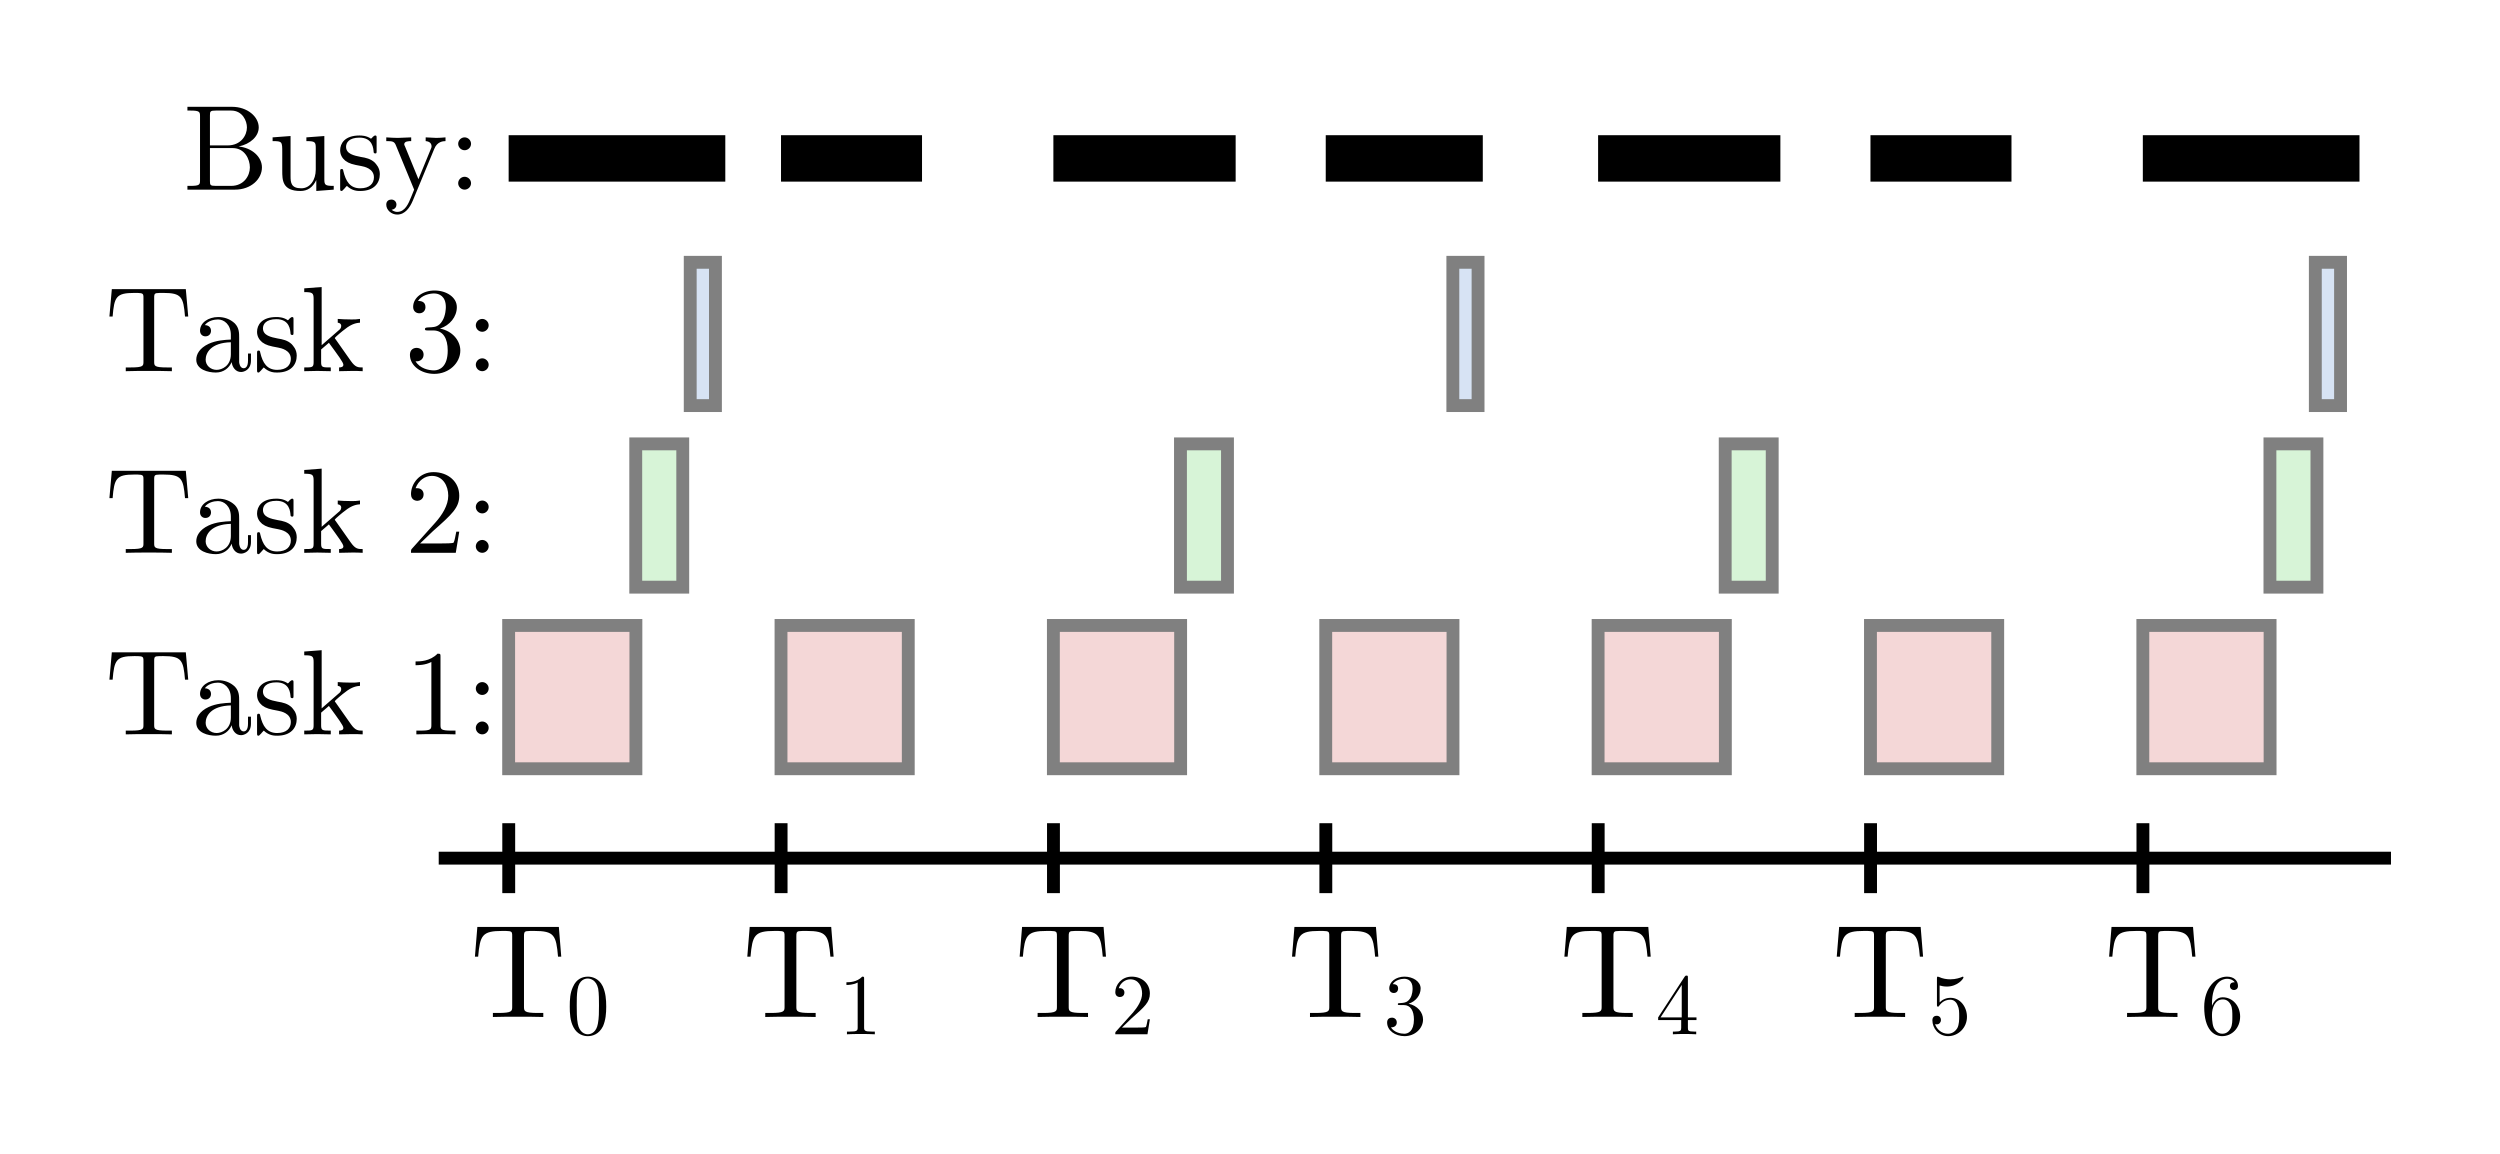
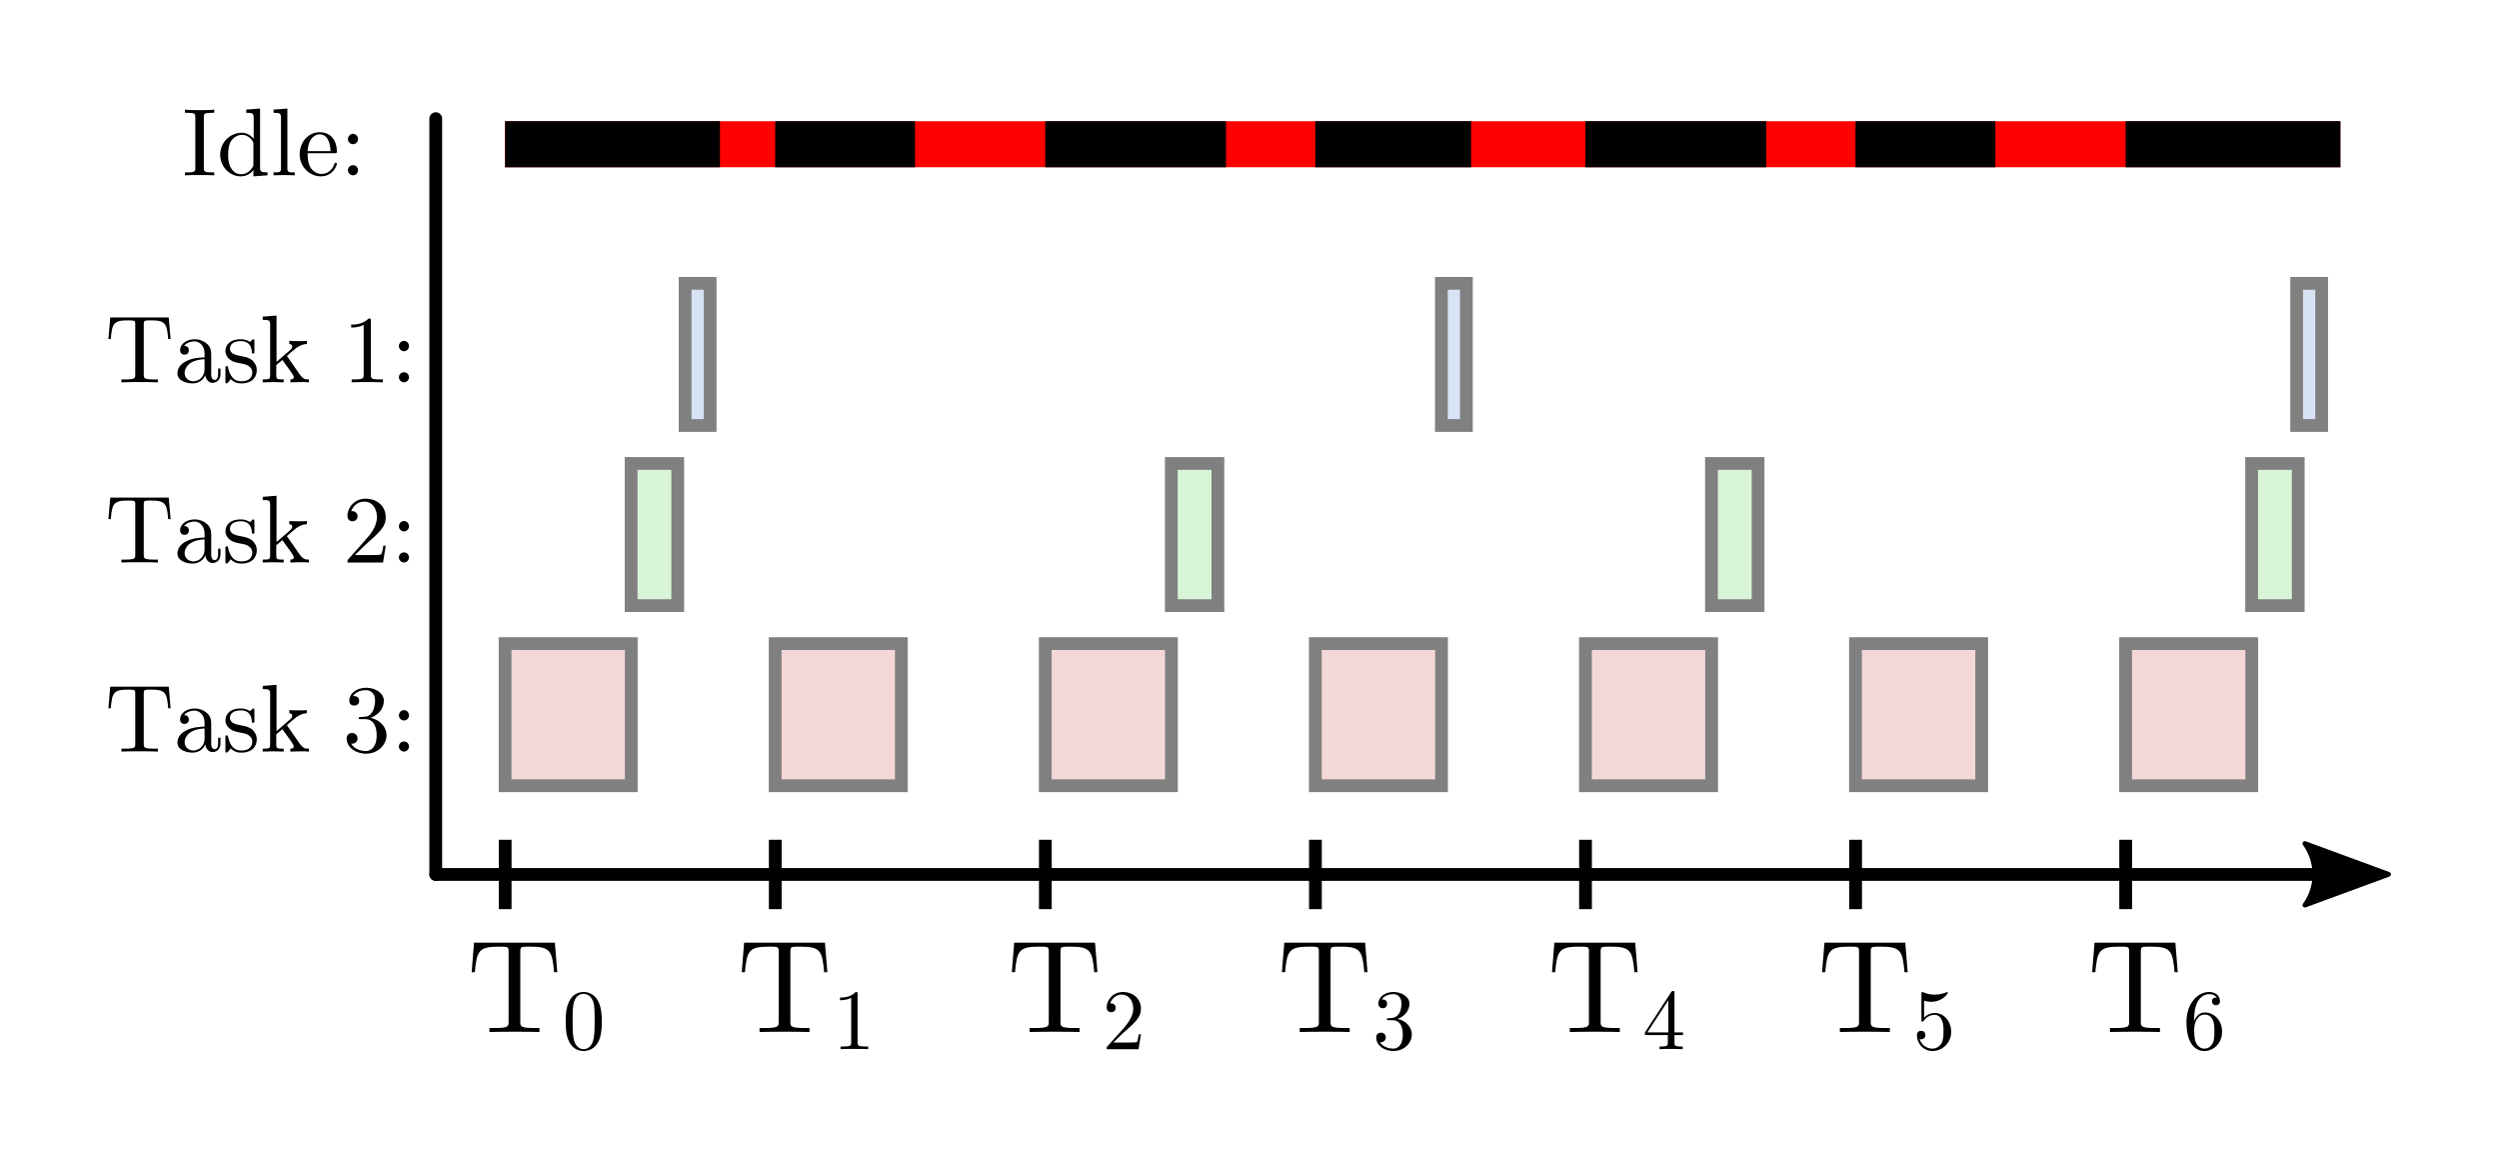
- <svg xmlns="http://www.w3.org/2000/svg" width="5.736in" height="2.646in" viewBox="0 0 145.706 67.218" version="1.1" id="svg8">
-   <defs id="defs2" />
-   <g id="layer1" transform="translate(6.122625,-227.4036)">
-     <path style="fill:none;stroke:#000000;stroke-width:0.75;stroke-linecap:butt;stroke-linejoin:miter;stroke-miterlimit:4;stroke-dasharray:none;stroke-opacity:1" d="M 19.444,277.422 H 133.234" id="path3713" />
+ <svg xmlns="http://www.w3.org/2000/svg" width="5.783in" height="2.7in" viewBox="0 0 146.886 68.576" version="1.1" id="svg8">
+   <defs id="defs2">
+     <marker orient="auto" refY="0" refX="0" id="Arrow2Mend" style="overflow:visible">
+       <path id="path4852" style="fill:#000000;fill-opacity:1;fill-rule:evenodd;stroke:#000000;stroke-width:0.625;stroke-linejoin:round;stroke-opacity:1" d="M 8.719,4.034 -2.207,0.016 8.719,-4.002 c -1.745,2.372 -1.735,5.617 -6e-7,8.035 z" transform="scale(-0.6)" />
+     </marker>
+     <marker orient="auto" refY="0" refX="0" id="DotS" style="overflow:visible">
+       <path id="path4892" d="m -2.5,-1 c 0,2.76 -2.24,5 -5,5 -2.76,0 -5,-2.24 -5,-5 0,-2.76 2.24,-5 5,-5 2.76,0 5,2.24 5,5 z" style="fill:#000000;fill-opacity:1;fill-rule:evenodd;stroke:#000000;stroke-width:1pt;stroke-opacity:1" transform="matrix(0.2,0,0,0.2,1.48,0.2)" />
+     </marker>
+     <marker orient="auto" refY="0" refX="0" id="TriangleOutL" style="overflow:visible">
+       <path id="path4967" d="M 5.77,0 -2.88,5 V -5 Z" style="fill:#000000;fill-opacity:1;fill-rule:evenodd;stroke:#000000;stroke-width:1pt;stroke-opacity:1" transform="scale(0.8)" />
+     </marker>
+     <marker orient="auto" refY="0" refX="0" id="Arrow1Mend" style="overflow:visible">
+       <path id="path4834" d="M 0,0 5,-5 -12.5,0 5,5 Z" style="fill:#000000;fill-opacity:1;fill-rule:evenodd;stroke:#000000;stroke-width:1pt;stroke-opacity:1" transform="matrix(-0.4,0,0,-0.4,-4,0)" />
+     </marker>
+   </defs>
+   <g id="layer1" transform="translate(6.1681,-226.0456)">
+     <rect y="233.167" x="23.52" height="2.703" width="107.868" id="rect4793" style="fill:#ff0000;stroke:none;stroke-width:0.75;stroke-miterlimit:4;stroke-dasharray:none" />
+     <path style="fill:none;stroke:#000000;stroke-width:0.75;stroke-linecap:round;stroke-linejoin:miter;stroke-miterlimit:4;stroke-dasharray:none;stroke-opacity:1;marker-end:url(#Arrow2Mend)" d="M 19.444,277.422 H 133.234" id="path3713" />
    <text xml:space="preserve" style="font-style:normal;font-weight:normal;font-size:10.583px;line-height:1.25;font-family:sans-serif;letter-spacing:0px;word-spacing:0px;fill:#000000;fill-opacity:1;stroke:none;stroke-width:0.265" x="21.274" y="286.68" id="text4522-7">
      <tspan id="tspan4520-9" x="21.274" y="286.68" style="font-style:normal;font-variant:normal;font-weight:normal;font-stretch:normal;font-size:7.761px;font-family:'Cambria Math';-inkscape-font-specification:'Cambria Math';stroke-width:0.265">T<tspan style="font-size:65%;baseline-shift:sub" id="tspan4632">0</tspan>
      </tspan>
    </text>
    <text id="text4646" y="286.68" x="37.149" style="font-style:normal;font-weight:normal;font-size:10.583px;line-height:1.25;font-family:sans-serif;letter-spacing:0px;word-spacing:0px;fill:#000000;fill-opacity:1;stroke:none;stroke-width:0.265" xml:space="preserve">
      <tspan style="font-style:normal;font-variant:normal;font-weight:normal;font-stretch:normal;font-size:7.761px;font-family:'Cambria Math';-inkscape-font-specification:'Cambria Math';stroke-width:0.265" y="286.68" x="37.149" id="tspan4644">T<tspan id="tspan4642" style="font-size:65%;baseline-shift:sub">1</tspan>
      </tspan>
    </text>
    <text xml:space="preserve" style="font-style:normal;font-weight:normal;font-size:10.583px;line-height:1.25;font-family:sans-serif;letter-spacing:0px;word-spacing:0px;fill:#000000;fill-opacity:1;stroke:none;stroke-width:0.265" x="53.024" y="286.68" id="text4652">
      <tspan id="tspan4650" x="53.024" y="286.68" style="font-style:normal;font-variant:normal;font-weight:normal;font-stretch:normal;font-size:7.761px;font-family:'Cambria Math';-inkscape-font-specification:'Cambria Math';stroke-width:0.265">T<tspan style="font-size:65%;baseline-shift:sub" id="tspan4648">2</tspan>
      </tspan>
    </text>
    <text id="text4658" y="286.68" x="68.899" style="font-style:normal;font-weight:normal;font-size:10.583px;line-height:1.25;font-family:sans-serif;letter-spacing:0px;word-spacing:0px;fill:#000000;fill-opacity:1;stroke:none;stroke-width:0.265" xml:space="preserve">
      <tspan style="font-style:normal;font-variant:normal;font-weight:normal;font-stretch:normal;font-size:7.761px;font-family:'Cambria Math';-inkscape-font-specification:'Cambria Math';stroke-width:0.265" y="286.68" x="68.899" id="tspan4656">T<tspan id="tspan4654" style="font-size:65%;baseline-shift:sub">3</tspan>
      </tspan>
    </text>
    <text xml:space="preserve" style="font-style:normal;font-weight:normal;font-size:10.583px;line-height:1.25;font-family:sans-serif;letter-spacing:0px;word-spacing:0px;fill:#000000;fill-opacity:1;stroke:none;stroke-width:0.265" x="84.774" y="286.68" id="text4664">
      <tspan id="tspan4662" x="84.774" y="286.68" style="font-style:normal;font-variant:normal;font-weight:normal;font-stretch:normal;font-size:7.761px;font-family:'Cambria Math';-inkscape-font-specification:'Cambria Math';stroke-width:0.265">T<tspan style="font-size:65%;baseline-shift:sub" id="tspan4660">4</tspan>
      </tspan>
    </text>
    <text id="text4670" y="286.68" x="100.649" style="font-style:normal;font-weight:normal;font-size:10.583px;line-height:1.25;font-family:sans-serif;letter-spacing:0px;word-spacing:0px;fill:#000000;fill-opacity:1;stroke:none;stroke-width:0.265" xml:space="preserve">
      <tspan style="font-style:normal;font-variant:normal;font-weight:normal;font-stretch:normal;font-size:7.761px;font-family:'Cambria Math';-inkscape-font-specification:'Cambria Math';stroke-width:0.265" y="286.68" x="100.649" id="tspan4668">T<tspan id="tspan4666" style="font-size:65%;baseline-shift:sub">5</tspan>
      </tspan>
    </text>
    <text xml:space="preserve" style="font-style:normal;font-weight:normal;font-size:10.583px;line-height:1.25;font-family:sans-serif;letter-spacing:0px;word-spacing:0px;fill:#000000;fill-opacity:1;stroke:none;stroke-width:0.265" x="116.524" y="286.68" id="text4676">
      <tspan id="tspan4674" x="116.524" y="286.68" style="font-style:normal;font-variant:normal;font-weight:normal;font-stretch:normal;font-size:7.761px;font-family:'Cambria Math';-inkscape-font-specification:'Cambria Math';stroke-width:0.265">T<tspan style="font-size:65%;baseline-shift:sub" id="tspan4672">6</tspan>
      </tspan>
    </text>
    <path style="fill:none;stroke:#000000;stroke-width:0.75;stroke-linecap:butt;stroke-linejoin:miter;stroke-miterlimit:4;stroke-dasharray:none;stroke-opacity:1" d="m 23.525,275.385 v 4.076" id="path4678" />
    <path id="path4680" d="m 39.4,275.385 v 4.076" style="fill:none;stroke:#000000;stroke-width:0.75;stroke-linecap:butt;stroke-linejoin:miter;stroke-miterlimit:4;stroke-dasharray:none;stroke-opacity:1" />
    <path style="fill:none;stroke:#000000;stroke-width:0.75;stroke-linecap:butt;stroke-linejoin:miter;stroke-miterlimit:4;stroke-dasharray:none;stroke-opacity:1" d="m 55.275,275.385 v 4.076" id="path4682" />
    <path id="path4684" d="m 71.15,275.385 v 4.076" style="fill:none;stroke:#000000;stroke-width:0.75;stroke-linecap:butt;stroke-linejoin:miter;stroke-miterlimit:4;stroke-dasharray:none;stroke-opacity:1" />
    <path style="fill:none;stroke:#000000;stroke-width:0.75;stroke-linecap:butt;stroke-linejoin:miter;stroke-miterlimit:4;stroke-dasharray:none;stroke-opacity:1" d="m 87.025,275.385 v 4.076" id="path4686" />
    <path id="path4688" d="m 102.9,275.385 v 4.076" style="fill:none;stroke:#000000;stroke-width:0.75;stroke-linecap:butt;stroke-linejoin:miter;stroke-miterlimit:4;stroke-dasharray:none;stroke-opacity:1" />
    <path style="fill:none;stroke:#000000;stroke-width:0.75;stroke-linecap:butt;stroke-linejoin:miter;stroke-miterlimit:4;stroke-dasharray:none;stroke-opacity:1" d="m 118.775,275.385 v 4.076" id="path4690" />
    <rect style="fill:#f4d7d7;stroke:#808080;stroke-width:0.75;stroke-miterlimit:4;stroke-dasharray:none" id="rect4692" width="7.417" height="8.352" x="23.52" y="263.859" />
-     <text xml:space="preserve" style="font-style:normal;font-weight:normal;font-size:10.583px;line-height:1.25;font-family:sans-serif;letter-spacing:0px;word-spacing:0px;fill:#000000;fill-opacity:1;stroke:none;stroke-width:0.265" x="-1.2421065e-06" y="270.206" id="text4699">
-       <tspan id="tspan4697" x="-1.2421065e-06" y="270.206" style="font-style:normal;font-variant:normal;font-weight:normal;font-stretch:normal;font-size:7.056px;font-family:'Cambria Math';-inkscape-font-specification:'Cambria Math';stroke-width:0.265">Task 1:</tspan>
-     </text>
-     <text id="text4713" y="259.623" x="-1.2421065e-06" style="font-style:normal;font-weight:normal;font-size:10.583px;line-height:1.25;font-family:sans-serif;letter-spacing:0px;word-spacing:0px;fill:#000000;fill-opacity:1;stroke:none;stroke-width:0.265" xml:space="preserve">
-       <tspan style="font-style:normal;font-variant:normal;font-weight:normal;font-stretch:normal;font-size:7.056px;font-family:'Cambria Math';-inkscape-font-specification:'Cambria Math';stroke-width:0.265" y="259.623" x="-1.2421065e-06" id="tspan4711">Task 2:</tspan>
-     </text>
-     <text xml:space="preserve" style="font-style:normal;font-weight:normal;font-size:10.583px;line-height:1.25;font-family:sans-serif;letter-spacing:0px;word-spacing:0px;fill:#000000;fill-opacity:1;stroke:none;stroke-width:0.265" x="-1.2421065e-06" y="249.04" id="text4717">
-       <tspan id="tspan4715" x="-1.2421065e-06" y="249.04" style="font-style:normal;font-variant:normal;font-weight:normal;font-stretch:normal;font-size:7.056px;font-family:'Cambria Math';-inkscape-font-specification:'Cambria Math';stroke-width:0.265">Task 3:</tspan>
+     <text xml:space="preserve" style="font-style:normal;font-weight:normal;font-size:10.583px;line-height:1.25;font-family:sans-serif;letter-spacing:0px;word-spacing:0px;fill:#000000;fill-opacity:1;stroke:none;stroke-width:0.265" x="-1.2421065e-06" y="248.51" id="text4717">
+       <tspan id="tspan4715" x="-1.2421065e-06" y="248.51" style="font-style:normal;font-variant:normal;font-weight:normal;font-stretch:normal;font-size:5.644px;font-family:'Cambria Math';-inkscape-font-specification:'Cambria Math';stroke-width:0.265">Task 1:</tspan>
    </text>
    <rect y="253.275" x="30.928" height="8.352" width="2.74" id="rect4719" style="fill:#d7f4d7;stroke:#808080;stroke-width:0.75;stroke-miterlimit:4;stroke-dasharray:none" />
    <rect style="fill:#d7e3f4;stroke:#808080;stroke-width:0.75;stroke-miterlimit:4;stroke-dasharray:none" id="rect4721" width="1.47" height="8.352" x="34.103" y="242.692" />
    <rect y="263.859" x="39.395" height="8.352" width="7.417" id="rect4723" style="fill:#f4d7d7;stroke:#808080;stroke-width:0.75;stroke-miterlimit:4;stroke-dasharray:none" />
    <rect style="fill:#f4d7d7;stroke:#808080;stroke-width:0.75;stroke-miterlimit:4;stroke-dasharray:none" id="rect4725" width="7.417" height="8.352" x="55.27" y="263.859" />
    <rect y="263.859" x="71.145" height="8.352" width="7.417" id="rect4727" style="fill:#f4d7d7;stroke:#808080;stroke-width:0.75;stroke-miterlimit:4;stroke-dasharray:none" />
    <rect style="fill:#f4d7d7;stroke:#808080;stroke-width:0.75;stroke-miterlimit:4;stroke-dasharray:none" id="rect4729" width="7.417" height="8.352" x="87.02" y="263.859" />
    <rect y="263.859" x="102.895" height="8.352" width="7.417" id="rect4731" style="fill:#f4d7d7;stroke:#808080;stroke-width:0.75;stroke-miterlimit:4;stroke-dasharray:none" />
    <rect style="fill:#f4d7d7;stroke:#808080;stroke-width:0.75;stroke-miterlimit:4;stroke-dasharray:none" id="rect4733" width="7.417" height="8.352" x="118.77" y="263.859" />
    <rect style="fill:#d7f4d7;stroke:#808080;stroke-width:0.75;stroke-miterlimit:4;stroke-dasharray:none" id="rect4738" width="2.74" height="8.352" x="62.678" y="253.275" />
    <rect y="253.275" x="94.428" height="8.352" width="2.74" id="rect4740" style="fill:#d7f4d7;stroke:#808080;stroke-width:0.75;stroke-miterlimit:4;stroke-dasharray:none" />
    <rect style="fill:#d7f4d7;stroke:#808080;stroke-width:0.75;stroke-miterlimit:4;stroke-dasharray:none" id="rect4742" width="2.74" height="8.352" x="126.178" y="253.275" />
    <rect y="242.692" x="78.553" height="8.352" width="1.47" id="rect4744" style="fill:#d7e3f4;stroke:#808080;stroke-width:0.75;stroke-miterlimit:4;stroke-dasharray:none" />
    <rect style="fill:#d7e3f4;stroke:#808080;stroke-width:0.75;stroke-miterlimit:4;stroke-dasharray:none" id="rect4746" width="1.47" height="8.352" x="128.824" y="242.692" />
-     <text id="text4768" y="238.456" x="4.548" style="font-style:normal;font-weight:normal;font-size:10.583px;line-height:1.25;font-family:sans-serif;letter-spacing:0px;word-spacing:0px;fill:#000000;fill-opacity:1;stroke:none;stroke-width:0.265" xml:space="preserve">
-       <tspan style="font-style:normal;font-variant:normal;font-weight:normal;font-stretch:normal;font-size:7.056px;font-family:'Cambria Math';-inkscape-font-specification:'Cambria Math';stroke-width:0.265" y="238.456" x="4.548" id="tspan4766">Busy:</tspan>
+     <text id="text4768" y="236.34" x="4.548" style="font-style:normal;font-weight:normal;font-size:10.583px;line-height:1.25;font-family:sans-serif;letter-spacing:0px;word-spacing:0px;fill:#000000;fill-opacity:1;stroke:none;stroke-width:0.265" xml:space="preserve">
+       <tspan style="font-style:normal;font-variant:normal;font-weight:normal;font-stretch:normal;font-size:5.644px;font-family:'Cambria Math';-inkscape-font-specification:'Cambria Math';stroke-width:0.265" y="236.34" x="4.548" id="tspan4766">Idle:</tspan>
    </text>
-     <rect style="fill:#000000;stroke:none;stroke-width:0.75;stroke-miterlimit:4;stroke-dasharray:none" id="rect4770" width="12.628" height="2.706" x="23.52" y="235.284" />
-     <rect y="235.284" x="71.145" height="2.706" width="9.154" id="rect4779" style="fill:#000000;stroke:none;stroke-width:0.75;stroke-miterlimit:4;stroke-dasharray:none" />
-     <rect style="fill:#000000;stroke:none;stroke-width:0.75;stroke-miterlimit:4;stroke-dasharray:none" id="rect4781" width="10.624" height="2.706" x="87.02" y="235.284" />
-     <rect y="235.284" x="102.895" height="2.706" width="8.219" id="rect4783" style="fill:#000000;stroke:none;stroke-width:0.75;stroke-miterlimit:4;stroke-dasharray:none" />
-     <rect style="fill:#000000;stroke:none;stroke-width:0.75;stroke-miterlimit:4;stroke-dasharray:none" id="rect4785" width="12.628" height="2.706" x="118.77" y="235.284" />
-     <rect y="235.284" x="55.27" height="2.706" width="10.624" id="rect4789" style="fill:#000000;stroke:none;stroke-width:0.75;stroke-miterlimit:4;stroke-dasharray:none" />
-     <rect style="fill:#000000;stroke:none;stroke-width:0.75;stroke-miterlimit:4;stroke-dasharray:none" id="rect4791" width="8.219" height="2.706" x="39.395" y="235.284" />
+     <rect style="fill:#000000;stroke:none;stroke-width:0.75;stroke-miterlimit:4;stroke-dasharray:none" id="rect4770" width="12.628" height="2.706" x="23.52" y="233.167" />
+     <rect y="233.167" x="71.145" height="2.706" width="9.154" id="rect4779" style="fill:#000000;stroke:none;stroke-width:0.75;stroke-miterlimit:4;stroke-dasharray:none" />
+     <rect style="fill:#000000;stroke:none;stroke-width:0.75;stroke-miterlimit:4;stroke-dasharray:none" id="rect4781" width="10.624" height="2.706" x="87.02" y="233.167" />
+     <rect y="233.167" x="102.895" height="2.706" width="8.219" id="rect4783" style="fill:#000000;stroke:none;stroke-width:0.75;stroke-miterlimit:4;stroke-dasharray:none" />
+     <rect style="fill:#000000;stroke:none;stroke-width:0.75;stroke-miterlimit:4;stroke-dasharray:none" id="rect4785" width="12.628" height="2.706" x="118.77" y="233.167" />
+     <rect y="233.167" x="55.27" height="2.706" width="10.624" id="rect4789" style="fill:#000000;stroke:none;stroke-width:0.75;stroke-miterlimit:4;stroke-dasharray:none" />
+     <rect style="fill:#000000;stroke:none;stroke-width:0.75;stroke-miterlimit:4;stroke-dasharray:none" id="rect4791" width="8.219" height="2.706" x="39.395" y="233.167" />
+     <text id="text4817" y="259.094" x="-1.2421065e-06" style="font-style:normal;font-weight:normal;font-size:10.583px;line-height:1.25;font-family:sans-serif;letter-spacing:0px;word-spacing:0px;fill:#000000;fill-opacity:1;stroke:none;stroke-width:0.265" xml:space="preserve">
+       <tspan style="font-style:normal;font-variant:normal;font-weight:normal;font-stretch:normal;font-size:5.644px;font-family:'Cambria Math';-inkscape-font-specification:'Cambria Math';stroke-width:0.265" y="259.094" x="-1.2421065e-06" id="tspan4815">Task 2:</tspan>
+     </text>
+     <text xml:space="preserve" style="font-style:normal;font-weight:normal;font-size:10.583px;line-height:1.25;font-family:sans-serif;letter-spacing:0px;word-spacing:0px;fill:#000000;fill-opacity:1;stroke:none;stroke-width:0.265" x="-1.2421065e-06" y="270.206" id="text4821">
+       <tspan id="tspan4819" x="-1.2421065e-06" y="270.206" style="font-style:normal;font-variant:normal;font-weight:normal;font-stretch:normal;font-size:5.644px;font-family:'Cambria Math';-inkscape-font-specification:'Cambria Math';stroke-width:0.265">Task 3:</tspan>
+     </text>
+     <path style="fill:none;stroke:#000000;stroke-width:0.75;stroke-linecap:round;stroke-linejoin:miter;stroke-miterlimit:4;stroke-dasharray:none;stroke-opacity:1" d="M 19.444,277.422 V 233.016" id="path4823" />
  </g>
</svg>
